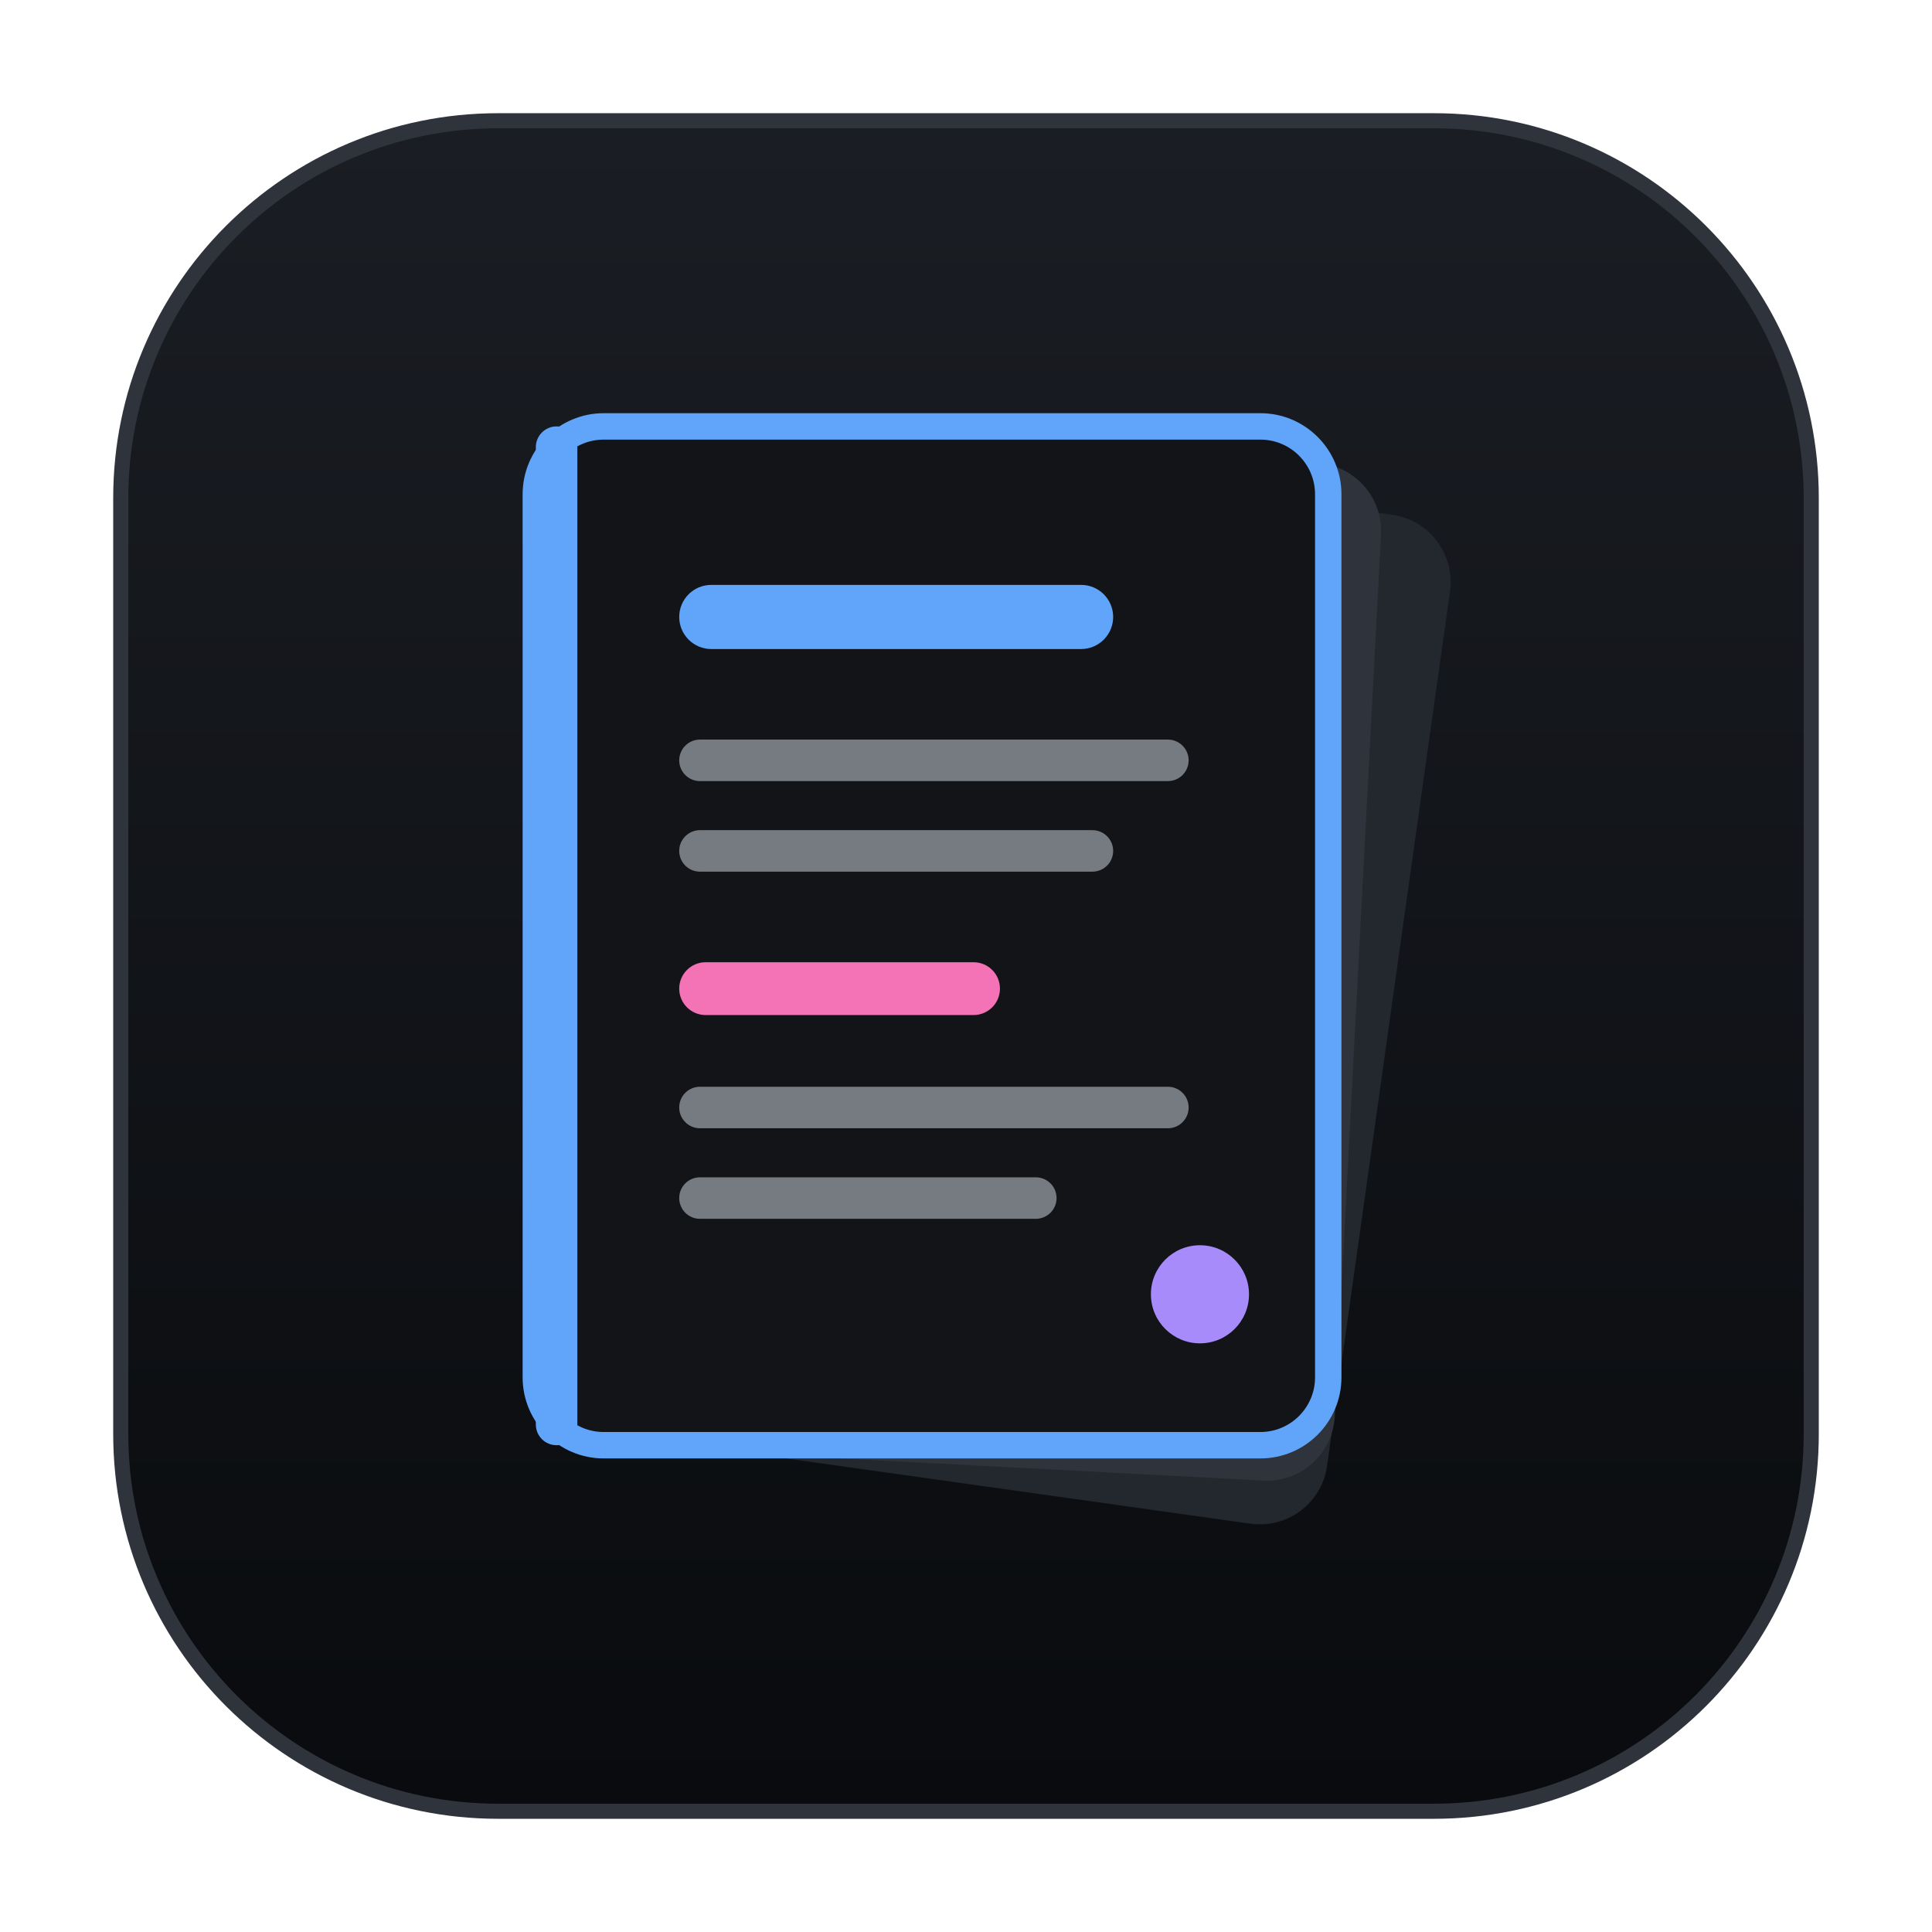
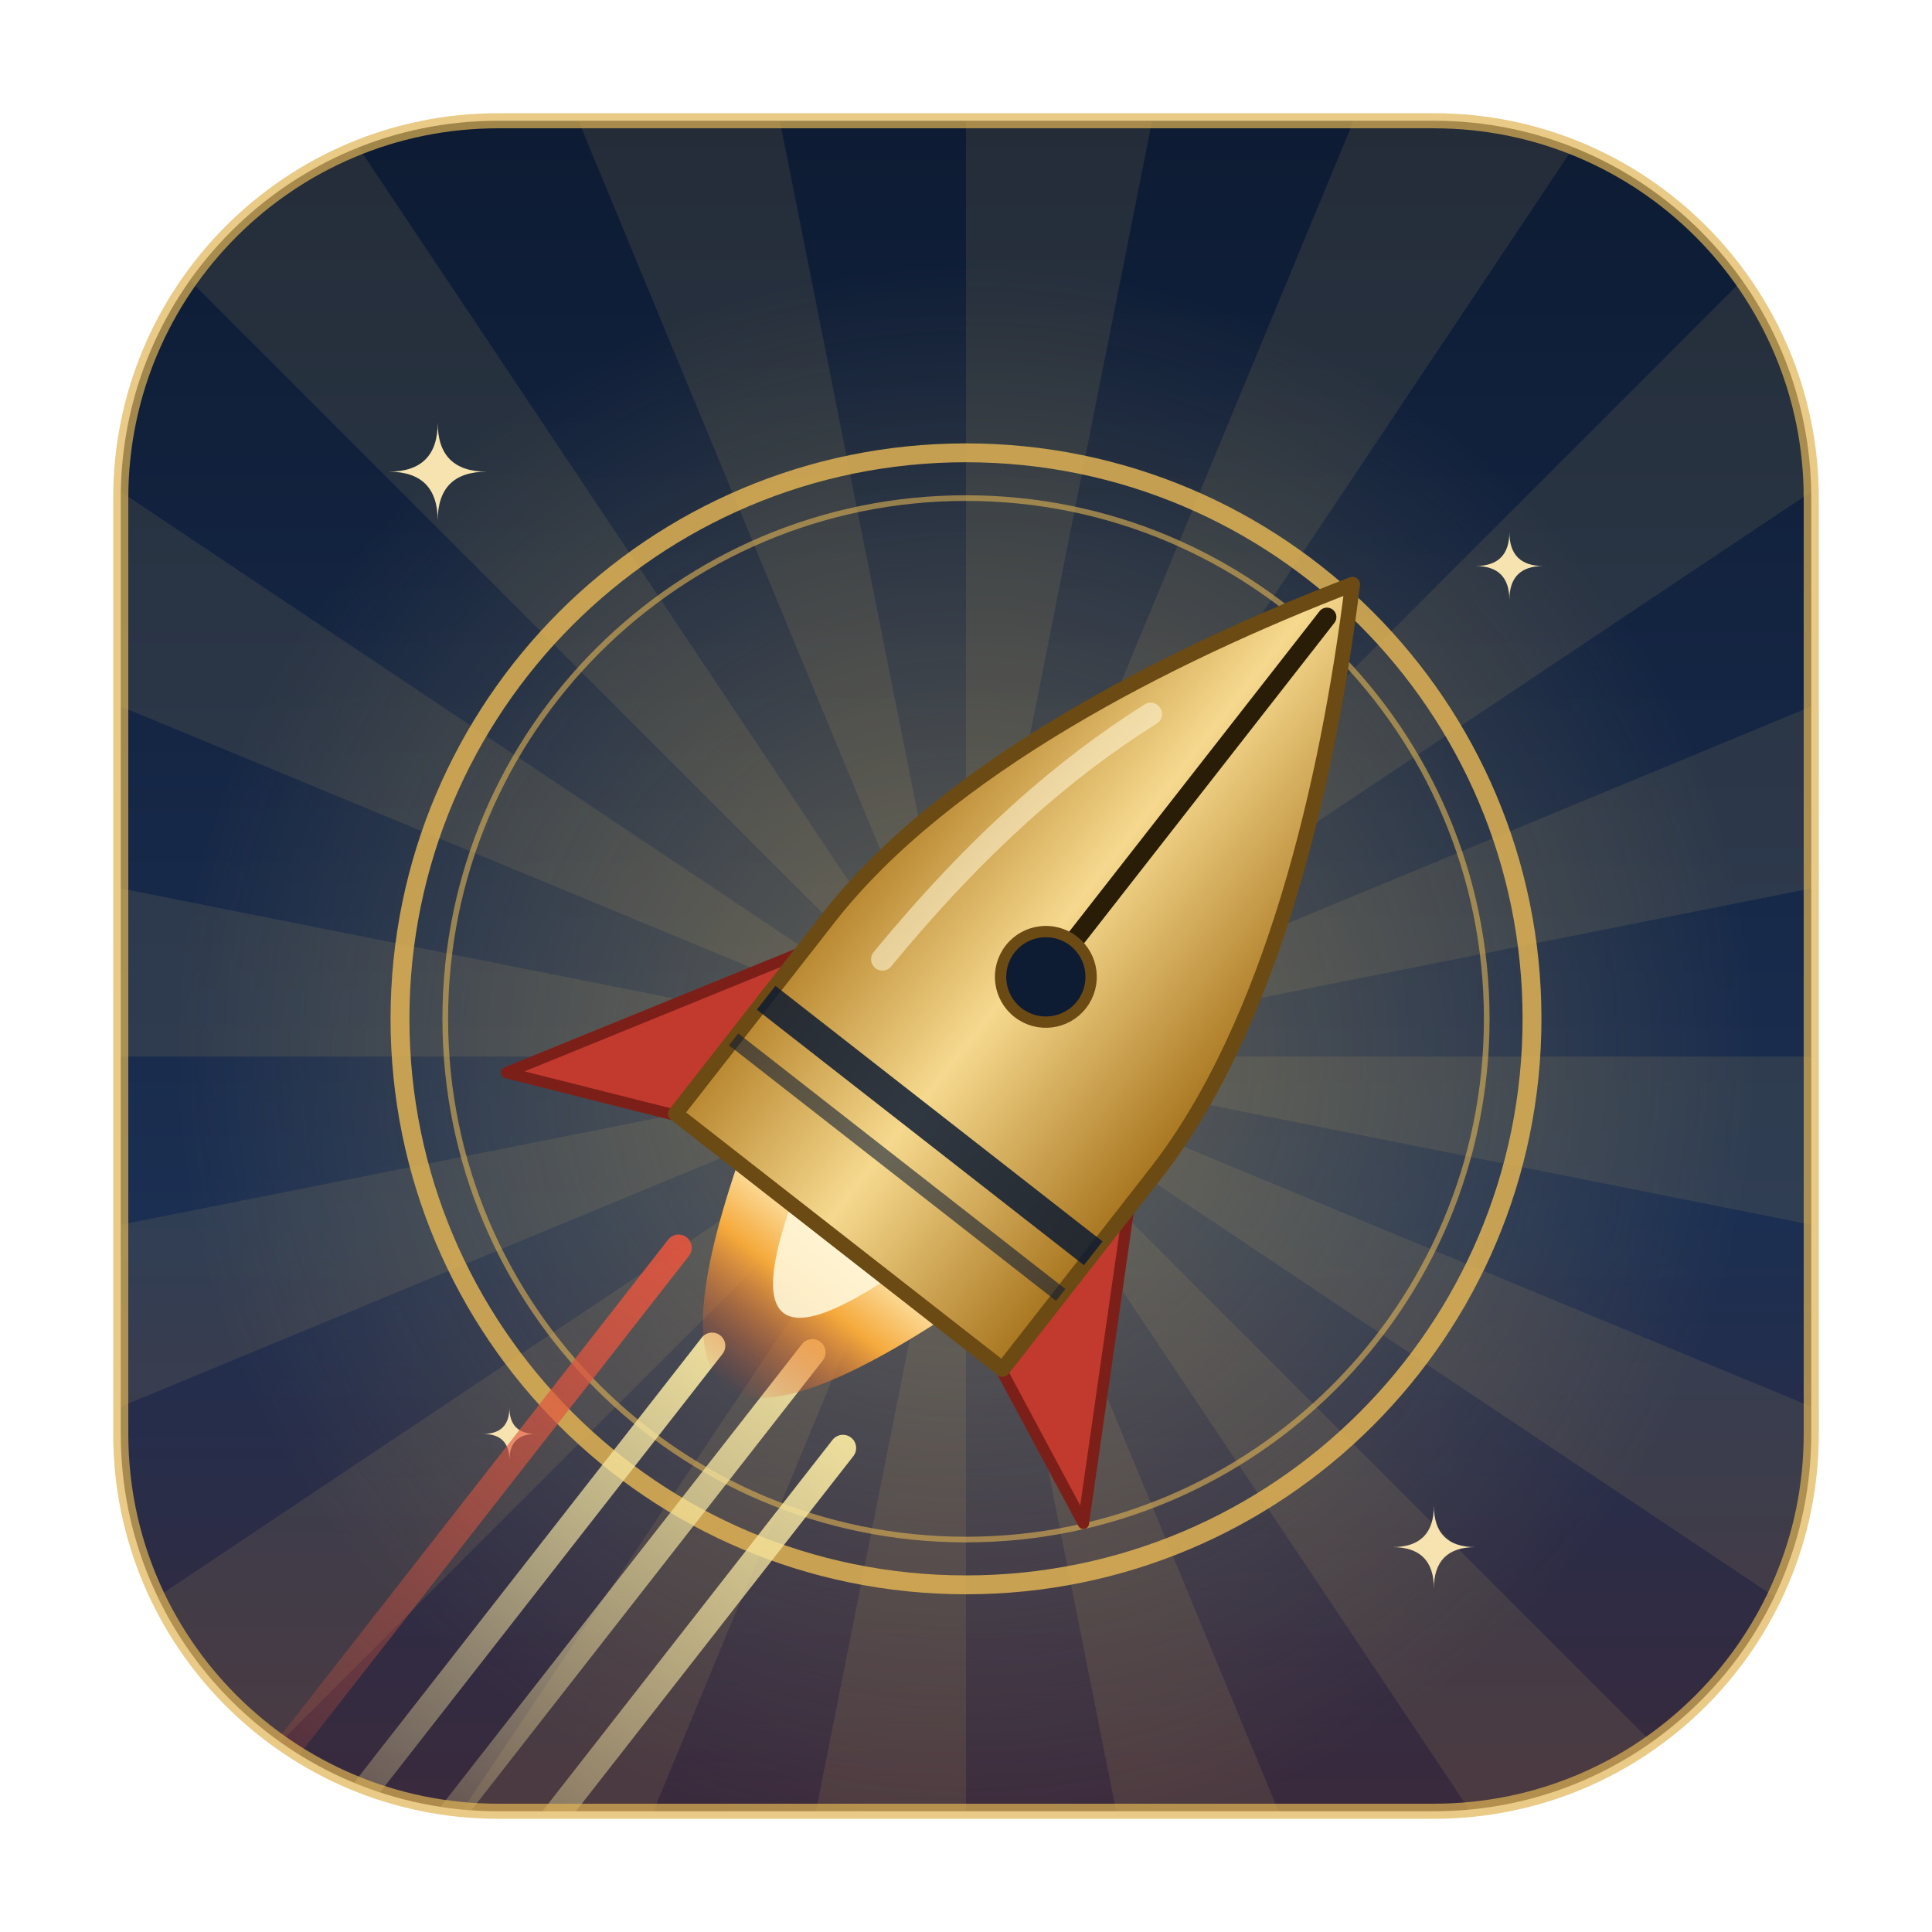
<svg xmlns="http://www.w3.org/2000/svg" viewBox="0 0 1024 1024">
  <defs>
-     <linearGradient id="bg" x1="0" y1="0" x2="0" y2="1">
-       <stop offset="0" stop-color="#1a1d23" />
-       <stop offset="1" stop-color="#090b0e" />
+     <linearGradient id="sky" x1="0" y1="0" x2="0" y2="1">
+       <stop offset="0" stop-color="#0d1b33" />
+       <stop offset="0.65" stop-color="#1b2f52" />
+       <stop offset="1" stop-color="#3a2a3c" />
    </linearGradient>
+     <radialGradient id="glow" cx="512" cy="560" r="420" gradientUnits="userSpaceOnUse">
+       <stop offset="0" stop-color="#f2c76b" stop-opacity="0.35" />
+       <stop offset="1" stop-color="#f2c76b" stop-opacity="0" />
+     </radialGradient>
+     <linearGradient id="brass" x1="0" y1="0" x2="1" y2="0">
+       <stop offset="0" stop-color="#b8862f" />
+       <stop offset="0.45" stop-color="#f6d98e" />
+       <stop offset="1" stop-color="#a8751f" />
+     </linearGradient>
+     <linearGradient id="flame" x1="0" y1="0" x2="0" y2="1">
+       <stop offset="0" stop-color="#fff1c2" />
+       <stop offset="0.4" stop-color="#f5a93b" />
+       <stop offset="1" stop-color="#d9482b" stop-opacity="0" />
+     </linearGradient>
+     <linearGradient id="trail" x1="0" y1="0" x2="0" y2="1">
+       <stop offset="0" stop-color="#f7e7a1" stop-opacity="0.95" />
+       <stop offset="1" stop-color="#f7e7a1" stop-opacity="0" />
+     </linearGradient>
+     <linearGradient id="margin" x1="0" y1="0" x2="0" y2="1">
+       <stop offset="0" stop-color="#e0553f" stop-opacity="0.95" />
+       <stop offset="1" stop-color="#e0553f" stop-opacity="0" />
+     </linearGradient>
+     <clipPath id="frame">
+       <rect x="64" y="64" width="896" height="896" rx="200" />
+     </clipPath>
  </defs>
-   <rect x="64" y="64" width="896" height="896" rx="200" fill="url(#bg)" />
-   <rect x="64" y="64" width="896" height="896" rx="200" fill="none" stroke="#2f343c" stroke-width="8" />
-   <rect x="318" y="246" width="420" height="540" rx="36" fill="#23272e" transform="rotate(8 528 516)" />
-   <rect x="300" y="236" width="420" height="540" rx="36" fill="#2f343c" transform="rotate(3 510 506)" />
-   <rect x="284" y="226" width="420" height="540" rx="36" fill="#121418" stroke="#60a5fa" stroke-width="14" />
-   <rect x="284" y="226" width="22" height="540" rx="11" fill="#60a5fa" />
-   <rect x="360" y="310" width="230" height="34" rx="17" fill="#60a5fa" />
-   <rect x="360" y="392" width="270" height="22" rx="11" fill="#c9d0d9" opacity="0.55" />
-   <rect x="360" y="440" width="230" height="22" rx="11" fill="#c9d0d9" opacity="0.55" />
-   <rect x="360" y="510" width="170" height="28" rx="14" fill="#f472b6" />
-   <rect x="360" y="576" width="270" height="22" rx="11" fill="#c9d0d9" opacity="0.55" />
-   <rect x="360" y="624" width="200" height="22" rx="11" fill="#c9d0d9" opacity="0.55" />
-   <circle cx="636" cy="686" r="26" fill="#a78bfa" />
+   <rect x="64" y="64" width="896" height="896" rx="200" fill="url(#sky)" />
+   <g clip-path="url(#frame)">
+     <g fill="#f2c76b" opacity="0.10">
+       <path d="M512 560 L1412.0 560.0 L1394.7 735.6Z" />
+       <path d="M512 560 L1343.5 904.4 L1260.3 1060.0Z" />
+       <path d="M512 560 L1148.4 1196.4 L1012.0 1308.3Z" />
+       <path d="M512 560 L856.4 1391.5 L687.6 1442.7Z" />
+       <path d="M512 560 L512.0 1460.0 L336.4 1442.7Z" />
+       <path d="M512 560 L167.6 1391.5 L12.0 1308.3Z" />
+       <path d="M512 560 L-124.4 1196.4 L-236.3 1060.0Z" />
+       <path d="M512 560 L-319.5 904.4 L-370.7 735.6Z" />
+       <path d="M512 560 L-388.0 560.0 L-370.7 384.4Z" />
+       <path d="M512 560 L-319.5 215.6 L-236.3 60.0Z" />
+       <path d="M512 560 L-124.4 -76.4 L12.0 -188.3Z" />
+       <path d="M512 560 L167.6 -271.5 L336.4 -322.7Z" />
+       <path d="M512 560 L512.0 -340.0 L687.6 -322.7Z" />
+       <path d="M512 560 L856.4 -271.5 L1012.0 -188.3Z" />
+       <path d="M512 560 L1148.4 -76.4 L1260.3 60.0Z" />
+       <path d="M512 560 L1343.5 215.6 L1394.7 384.4Z" />
+     </g>
+     <circle cx="512" cy="560" r="420" fill="url(#glow)" />
+     <circle cx="512" cy="540" r="300" fill="none" stroke="#e0b354" stroke-width="10" opacity="0.85" />
+     <circle cx="512" cy="540" r="276" fill="none" stroke="#e0b354" stroke-width="3" opacity="0.6" />
+     <g fill="#f6e3b0">
+       <path d="M232 224 Q232 250 258 250 Q232 250 232 276 Q232 250 206 250 Q232 250 232 224Z" />
+       <path d="M800 282 Q800 300 818 300 Q800 300 800 318 Q800 300 782 300 Q800 300 800 282Z" />
+       <path d="M760 798 Q760 820 782 820 Q760 820 760 842 Q760 820 738 820 Q760 820 760 798Z" />
+       <path d="M270 746 Q270 760 284 760 Q270 760 270 774 Q270 760 256 760 Q270 760 270 746Z" />
+     </g>
+     <g transform="translate(14 34) rotate(38 512 520)">
+       <g fill="url(#trail)">
+         <rect x="486" y="730" width="14" height="420" rx="7" />
+         <rect x="530" y="700" width="14" height="420" rx="7" />
+         <rect x="574" y="730" width="14" height="420" rx="7" />
+       </g>
+       <rect x="440" y="700" width="14" height="420" rx="7" fill="url(#margin)" />
+       <path d="M440 640 Q512 860 584 640Z" fill="url(#flame)" />
+       <path d="M476 640 Q512 760 548 640Z" fill="#fff6d8" opacity="0.9" />
+       <path d="M404 540 L318 690 L404 652Z" fill="#c23a2e" />
+       <path d="M620 540 L706 690 L620 652Z" fill="#c23a2e" />
+       <path d="M404 540 L318 690 L404 652Z" fill="none" stroke="#7d1f19" stroke-width="6" stroke-linejoin="round" />
+       <path d="M620 540 L706 690 L620 652Z" fill="none" stroke="#7d1f19" stroke-width="6" stroke-linejoin="round" />
+       <path d="M512 210 C566 300 622 420 622 520 L622 652 L402 652 L402 520 C402 420 458 300 512 210Z" fill="url(#brass)" stroke="#6b4a14" stroke-width="8" stroke-linejoin="round" />
+       <rect x="402" y="566" width="220" height="16" fill="#0d1b33" opacity="0.85" />
+       <rect x="402" y="598" width="220" height="8" fill="#0d1b33" opacity="0.6" />
+       <path d="M512 232 L512 452" stroke="#2a1d08" stroke-width="10" stroke-linecap="round" />
+       <circle cx="512" cy="474" r="24" fill="#0d1b33" stroke="#6b4a14" stroke-width="6" />
+       <path d="M470 330 C452 380 440 440 438 520" stroke="#fff6d8" stroke-width="12" stroke-linecap="round" fill="none" opacity="0.55" />
+     </g>
+   </g>
+   <rect x="64" y="64" width="896" height="896" rx="200" fill="none" stroke="#e0b354" stroke-width="8" opacity="0.7" />
</svg>
